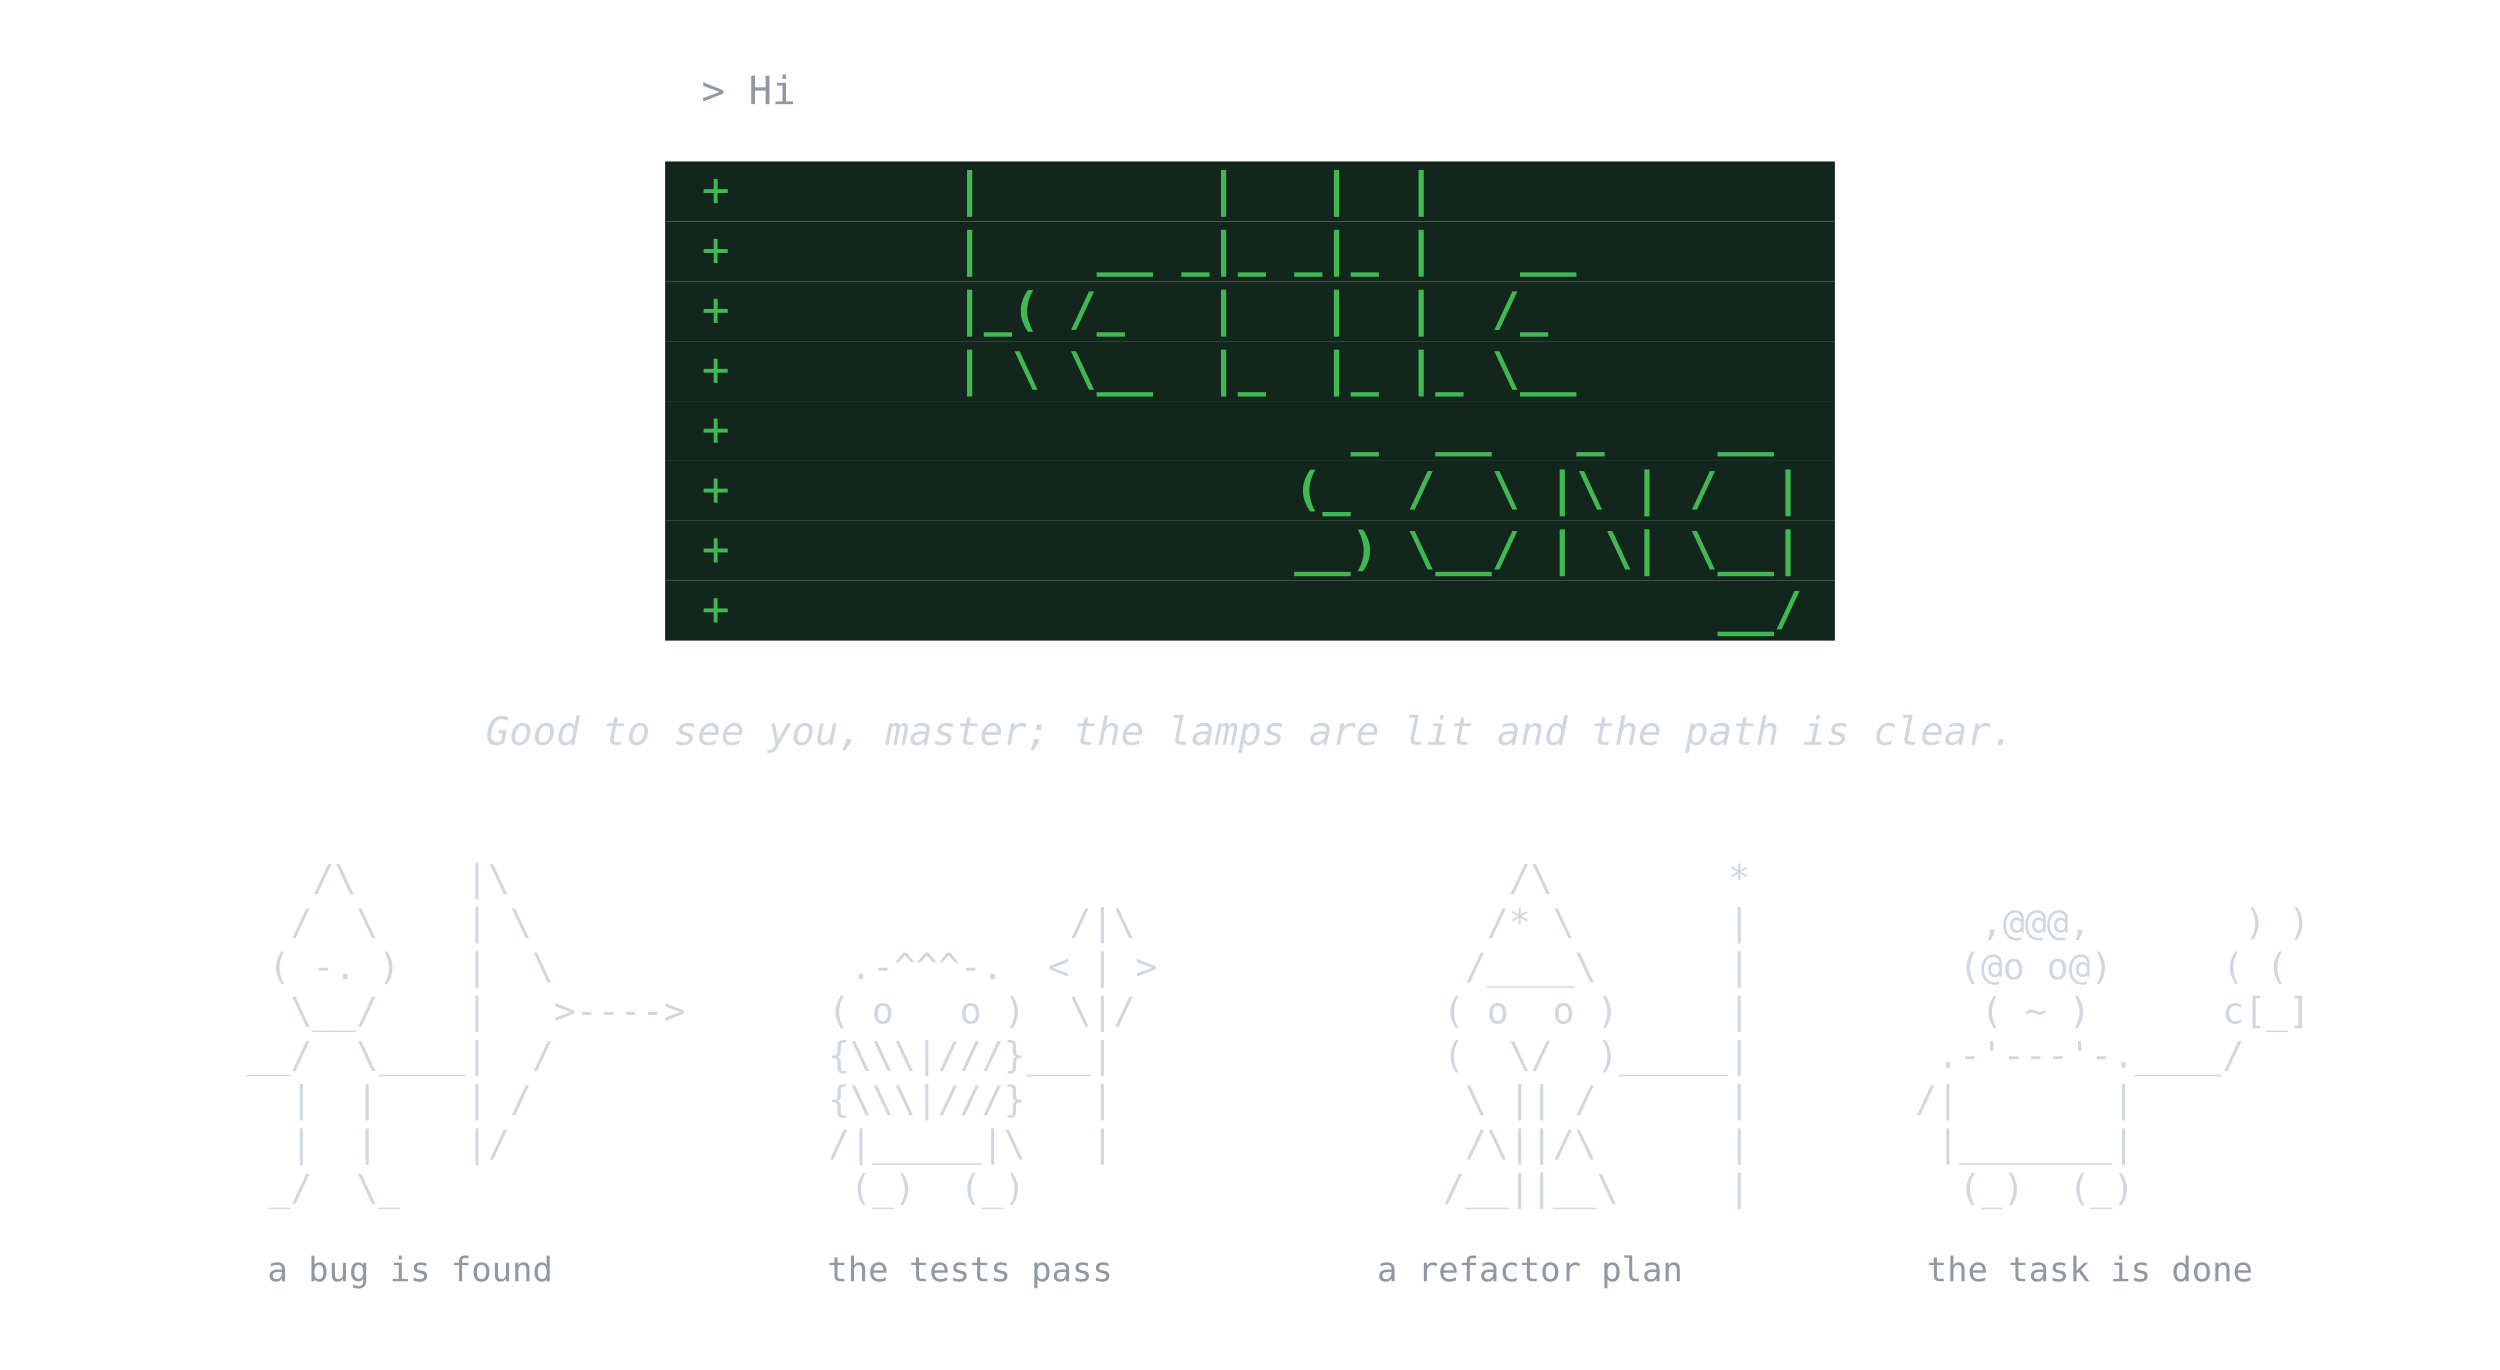
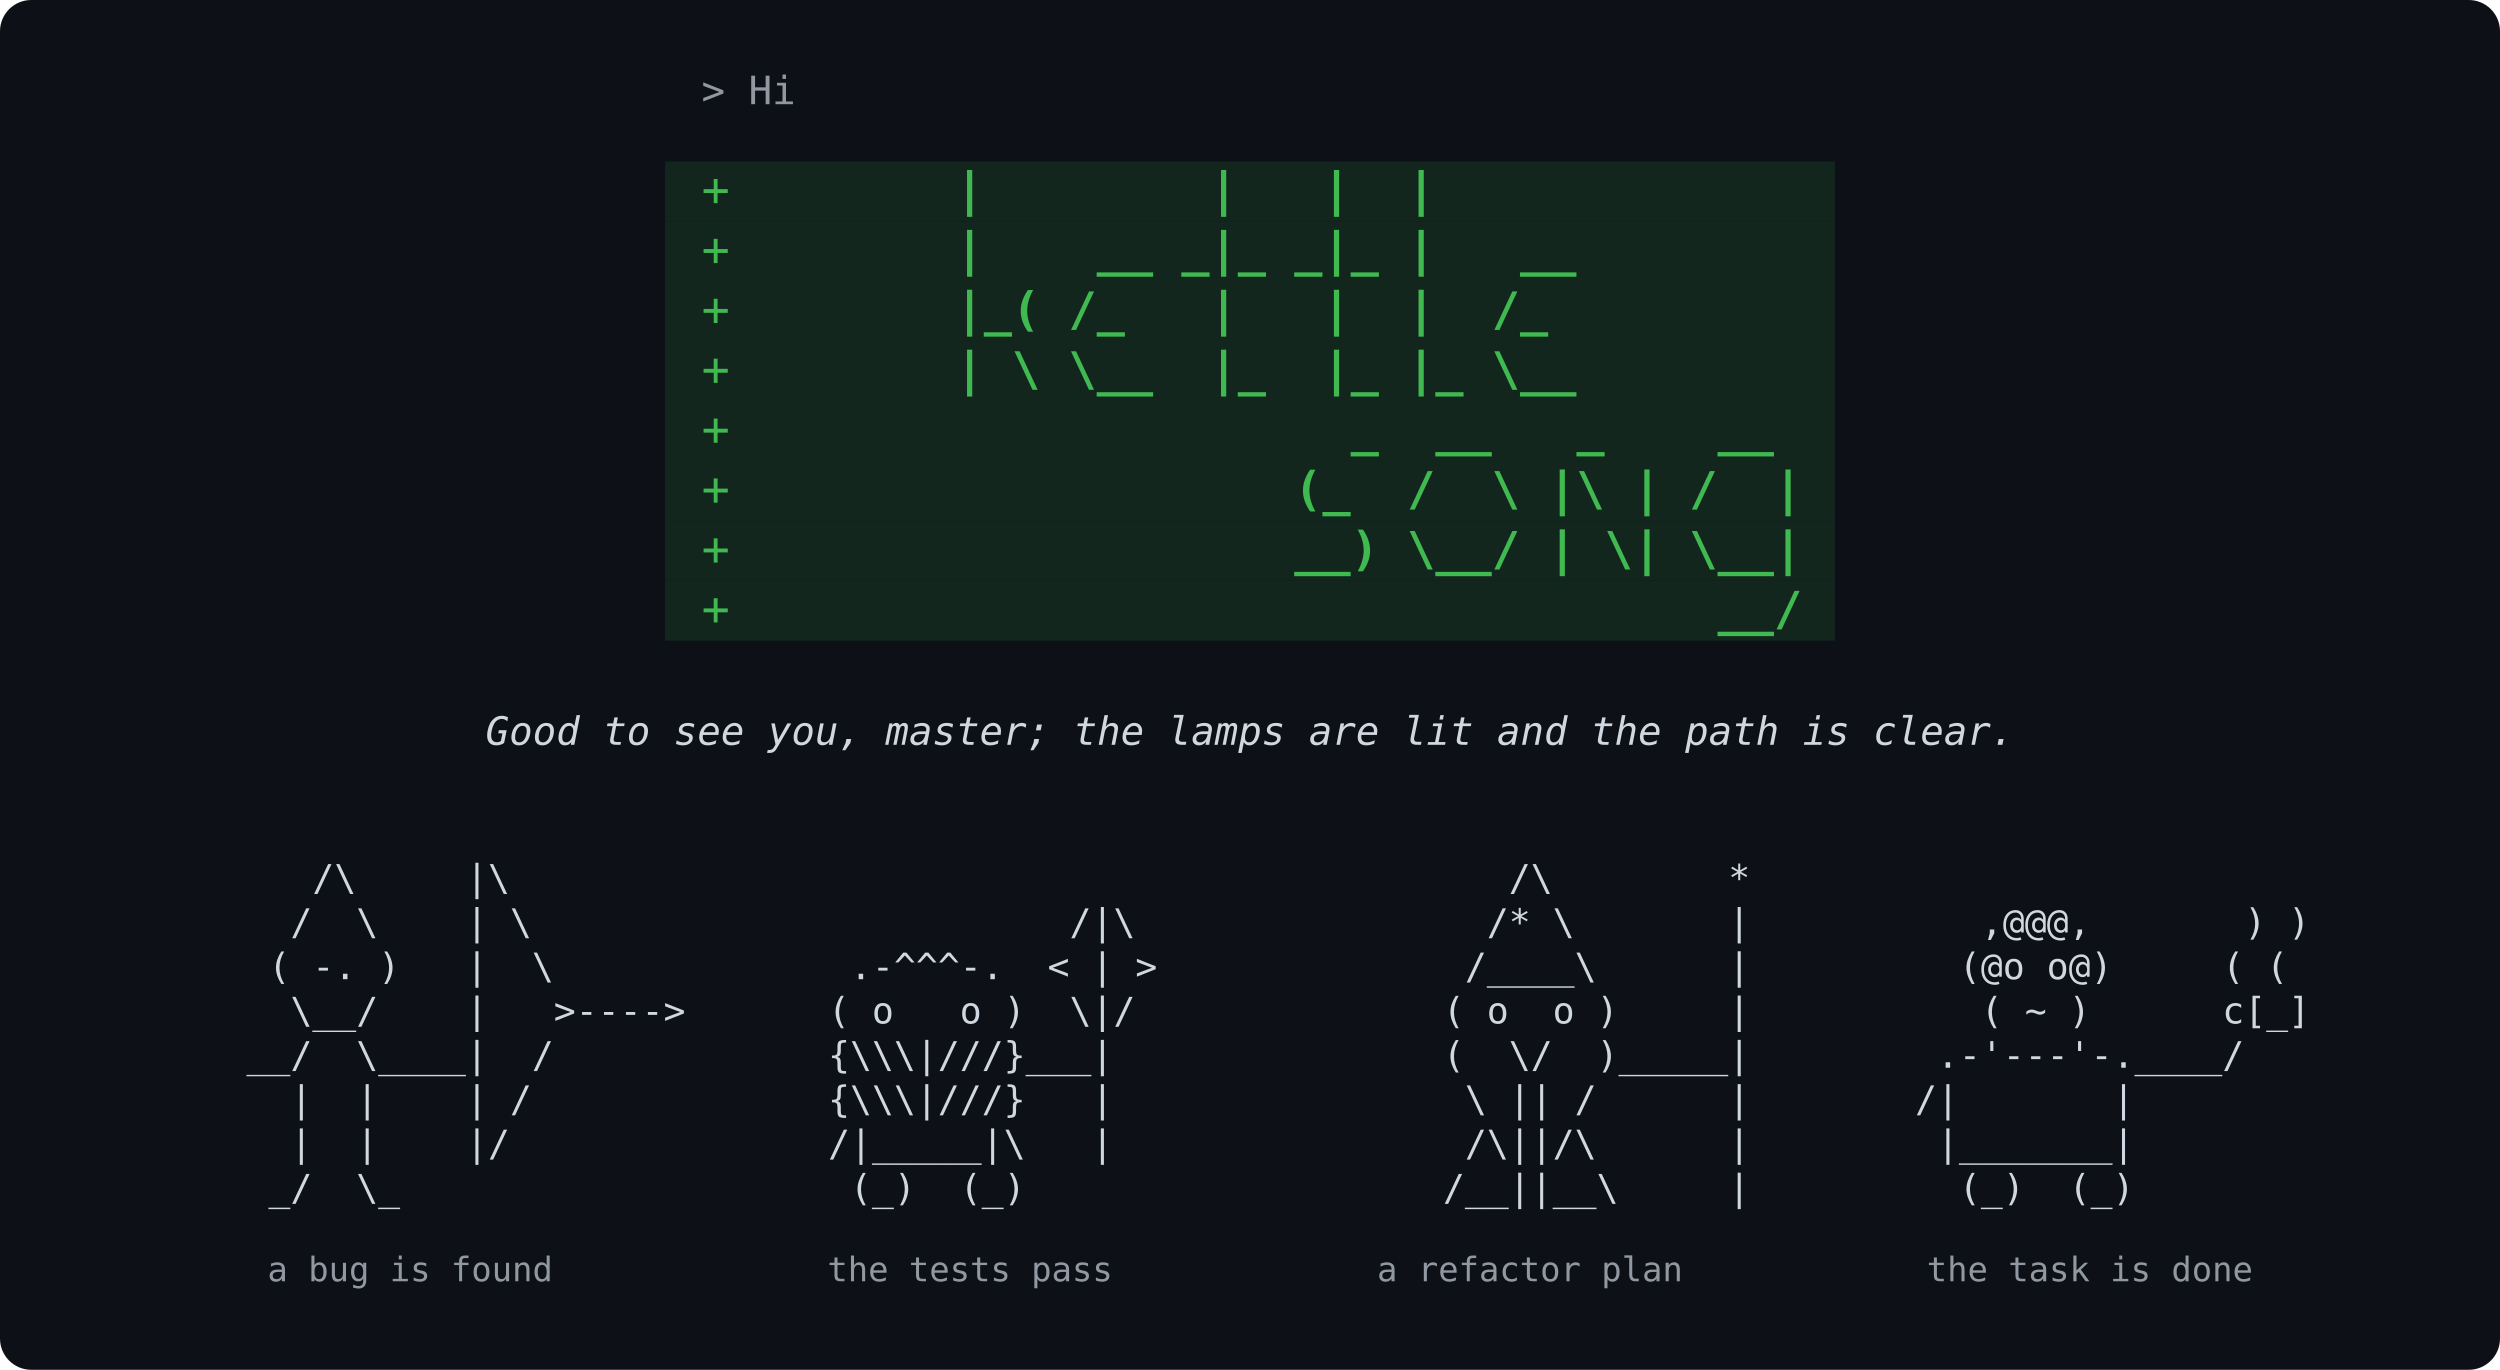
<svg xmlns="http://www.w3.org/2000/svg" viewBox="0 0 960 526" width="960" height="526" role="img" aria-labelledby="t">
+   <rect width="960" height="526" rx="12" fill="#0d1117" />
  <text x="269.4" y="40" font-family="ui-monospace, SFMono-Regular, Menlo, Consolas, 'DejaVu Sans Mono', monospace" font-size="15" fill="#9198a1" xml:space="preserve">&gt; Hi</text>
  <rect x="255.4" y="62" width="449.2" height="23" fill="#12261e" />
  <rect x="255.4" y="85" width="449.2" height="23" fill="#12261e" />
  <rect x="255.4" y="108" width="449.2" height="23" fill="#12261e" />
  <rect x="255.4" y="131" width="449.2" height="23" fill="#12261e" />
  <rect x="255.4" y="154" width="449.2" height="23" fill="#12261e" />
  <rect x="255.4" y="177" width="449.2" height="23" fill="#12261e" />
  <rect x="255.4" y="200" width="449.2" height="23" fill="#12261e" />
  <rect x="255.4" y="223" width="449.2" height="23" fill="#12261e" />
  <text x="269.4" y="79.02" font-family="ui-monospace, SFMono-Regular, Menlo, Consolas, 'DejaVu Sans Mono', monospace" font-size="18" fill="#3fb950" xml:space="preserve">
    <tspan x="269.4" y="79.02">+</tspan>
    <tspan x="269.4" y="102.02">+</tspan>
    <tspan x="269.4" y="125.02">+</tspan>
    <tspan x="269.4" y="148.02">+</tspan>
    <tspan x="269.4" y="171.02">+</tspan>
    <tspan x="269.4" y="194.02">+</tspan>
    <tspan x="269.4" y="217.02">+</tspan>
    <tspan x="269.4" y="240.02">+</tspan>
  </text>
  <text x="269.4" y="79.02" font-family="ui-monospace, SFMono-Regular, Menlo, Consolas, 'DejaVu Sans Mono', monospace" font-size="18" fill="#3fb950" xml:space="preserve" font-weight="600">
    <tspan x="269.4" y="79.02">         |        |   |  |</tspan>
    <tspan x="269.4" y="102.02">         |    __ _|_ _|_ |   __</tspan>
    <tspan x="269.4" y="125.02">         |_( /_   |   |  |  /_</tspan>
    <tspan x="269.4" y="148.02">         | \ \__  |_  |_ |_ \__</tspan>
    <tspan x="269.4" y="171.02">                       _  __   _    __</tspan>
    <tspan x="269.4" y="194.02">                     (_  /  \ |\ | /  |</tspan>
    <tspan x="269.4" y="217.02">                     __) \__/ | \| \__|</tspan>
    <tspan x="269.4" y="240.02">                                    __/</tspan>
  </text>
  <text x="480.0" y="286" text-anchor="middle" font-family="ui-monospace, SFMono-Regular, Menlo, Consolas, 'DejaVu Sans Mono', monospace" font-size="15" font-style="italic" fill="#d1d7e0">Good to see you, master; the lamps are lit and the path is clear.</text>
  <text x="52.5" y="342" font-family="ui-monospace, SFMono-Regular, Menlo, Consolas, 'DejaVu Sans Mono', monospace" font-size="14" fill="#d1d7e0" xml:space="preserve" font-weight="500">
    <tspan x="52.5" y="342">        /\     |\</tspan>
    <tspan x="52.5" y="359">       /  \    | \</tspan>
    <tspan x="52.5" y="376">      ( -. )   |  \</tspan>
    <tspan x="52.5" y="393">       \__/    |   &gt;----&gt;</tspan>
    <tspan x="52.5" y="410">     __/  \____|  /</tspan>
    <tspan x="52.5" y="427">       |  |    | /</tspan>
    <tspan x="52.5" y="444">       |  |    |/</tspan>
    <tspan x="52.5" y="461">      _/  \_</tspan>
  </text>
  <text x="157.5" y="492" text-anchor="middle" font-family="ui-monospace, SFMono-Regular, Menlo, Consolas, 'DejaVu Sans Mono', monospace" font-size="13" fill="#9198a1">a bug is found</text>
  <text x="301.1" y="359" font-family="ui-monospace, SFMono-Regular, Menlo, Consolas, 'DejaVu Sans Mono', monospace" font-size="14" fill="#d1d7e0" xml:space="preserve" font-weight="500">
    <tspan x="301.1" y="359">             /|\</tspan>
    <tspan x="301.1" y="376">   .-^^^-.  &lt; | &gt;</tspan>
    <tspan x="301.1" y="393">  ( o   o )  \|/</tspan>
    <tspan x="301.1" y="410">  {\\\|///}___|</tspan>
    <tspan x="301.1" y="427">  {\\\|///}   |</tspan>
    <tspan x="301.1" y="444">  /|_____|\   |</tspan>
    <tspan x="301.1" y="461">   (_)  (_)</tspan>
  </text>
  <text x="372.5" y="492" text-anchor="middle" font-family="ui-monospace, SFMono-Regular, Menlo, Consolas, 'DejaVu Sans Mono', monospace" font-size="13" fill="#9198a1">the tests pass</text>
  <text x="503.5" y="342" font-family="ui-monospace, SFMono-Regular, Menlo, Consolas, 'DejaVu Sans Mono', monospace" font-size="14" fill="#d1d7e0" xml:space="preserve" font-weight="500">
    <tspan x="503.5" y="342">         /\        *</tspan>
    <tspan x="503.5" y="359">        /* \       |</tspan>
    <tspan x="503.5" y="376">       /____\      |</tspan>
    <tspan x="503.5" y="393">      ( o  o )     |</tspan>
    <tspan x="503.5" y="410">      (  \/  )_____|</tspan>
    <tspan x="503.5" y="427">       \ || /      |</tspan>
    <tspan x="503.5" y="444">       /\||/\      |</tspan>
    <tspan x="503.5" y="461">      /__||__\     |</tspan>
  </text>
  <text x="587.5" y="492" text-anchor="middle" font-family="ui-monospace, SFMono-Regular, Menlo, Consolas, 'DejaVu Sans Mono', monospace" font-size="13" fill="#9198a1">a refactor plan</text>
  <text x="718.5" y="359" font-family="ui-monospace, SFMono-Regular, Menlo, Consolas, 'DejaVu Sans Mono', monospace" font-size="14" fill="#d1d7e0" xml:space="preserve" font-weight="500">
    <tspan x="718.5" y="359">     ,@@@,       ) )</tspan>
    <tspan x="718.5" y="376">    (@o o@)     ( (</tspan>
    <tspan x="718.5" y="393">     ( ~ )      c[_]</tspan>
    <tspan x="718.5" y="410">   .-'---'-.____/</tspan>
    <tspan x="718.5" y="427">  /|       |</tspan>
    <tspan x="718.5" y="444">   |_______|</tspan>
    <tspan x="718.5" y="461">    (_)  (_)</tspan>
  </text>
  <text x="802.5" y="492" text-anchor="middle" font-family="ui-monospace, SFMono-Regular, Menlo, Consolas, 'DejaVu Sans Mono', monospace" font-size="13" fill="#9198a1">the task is done</text>
</svg>
